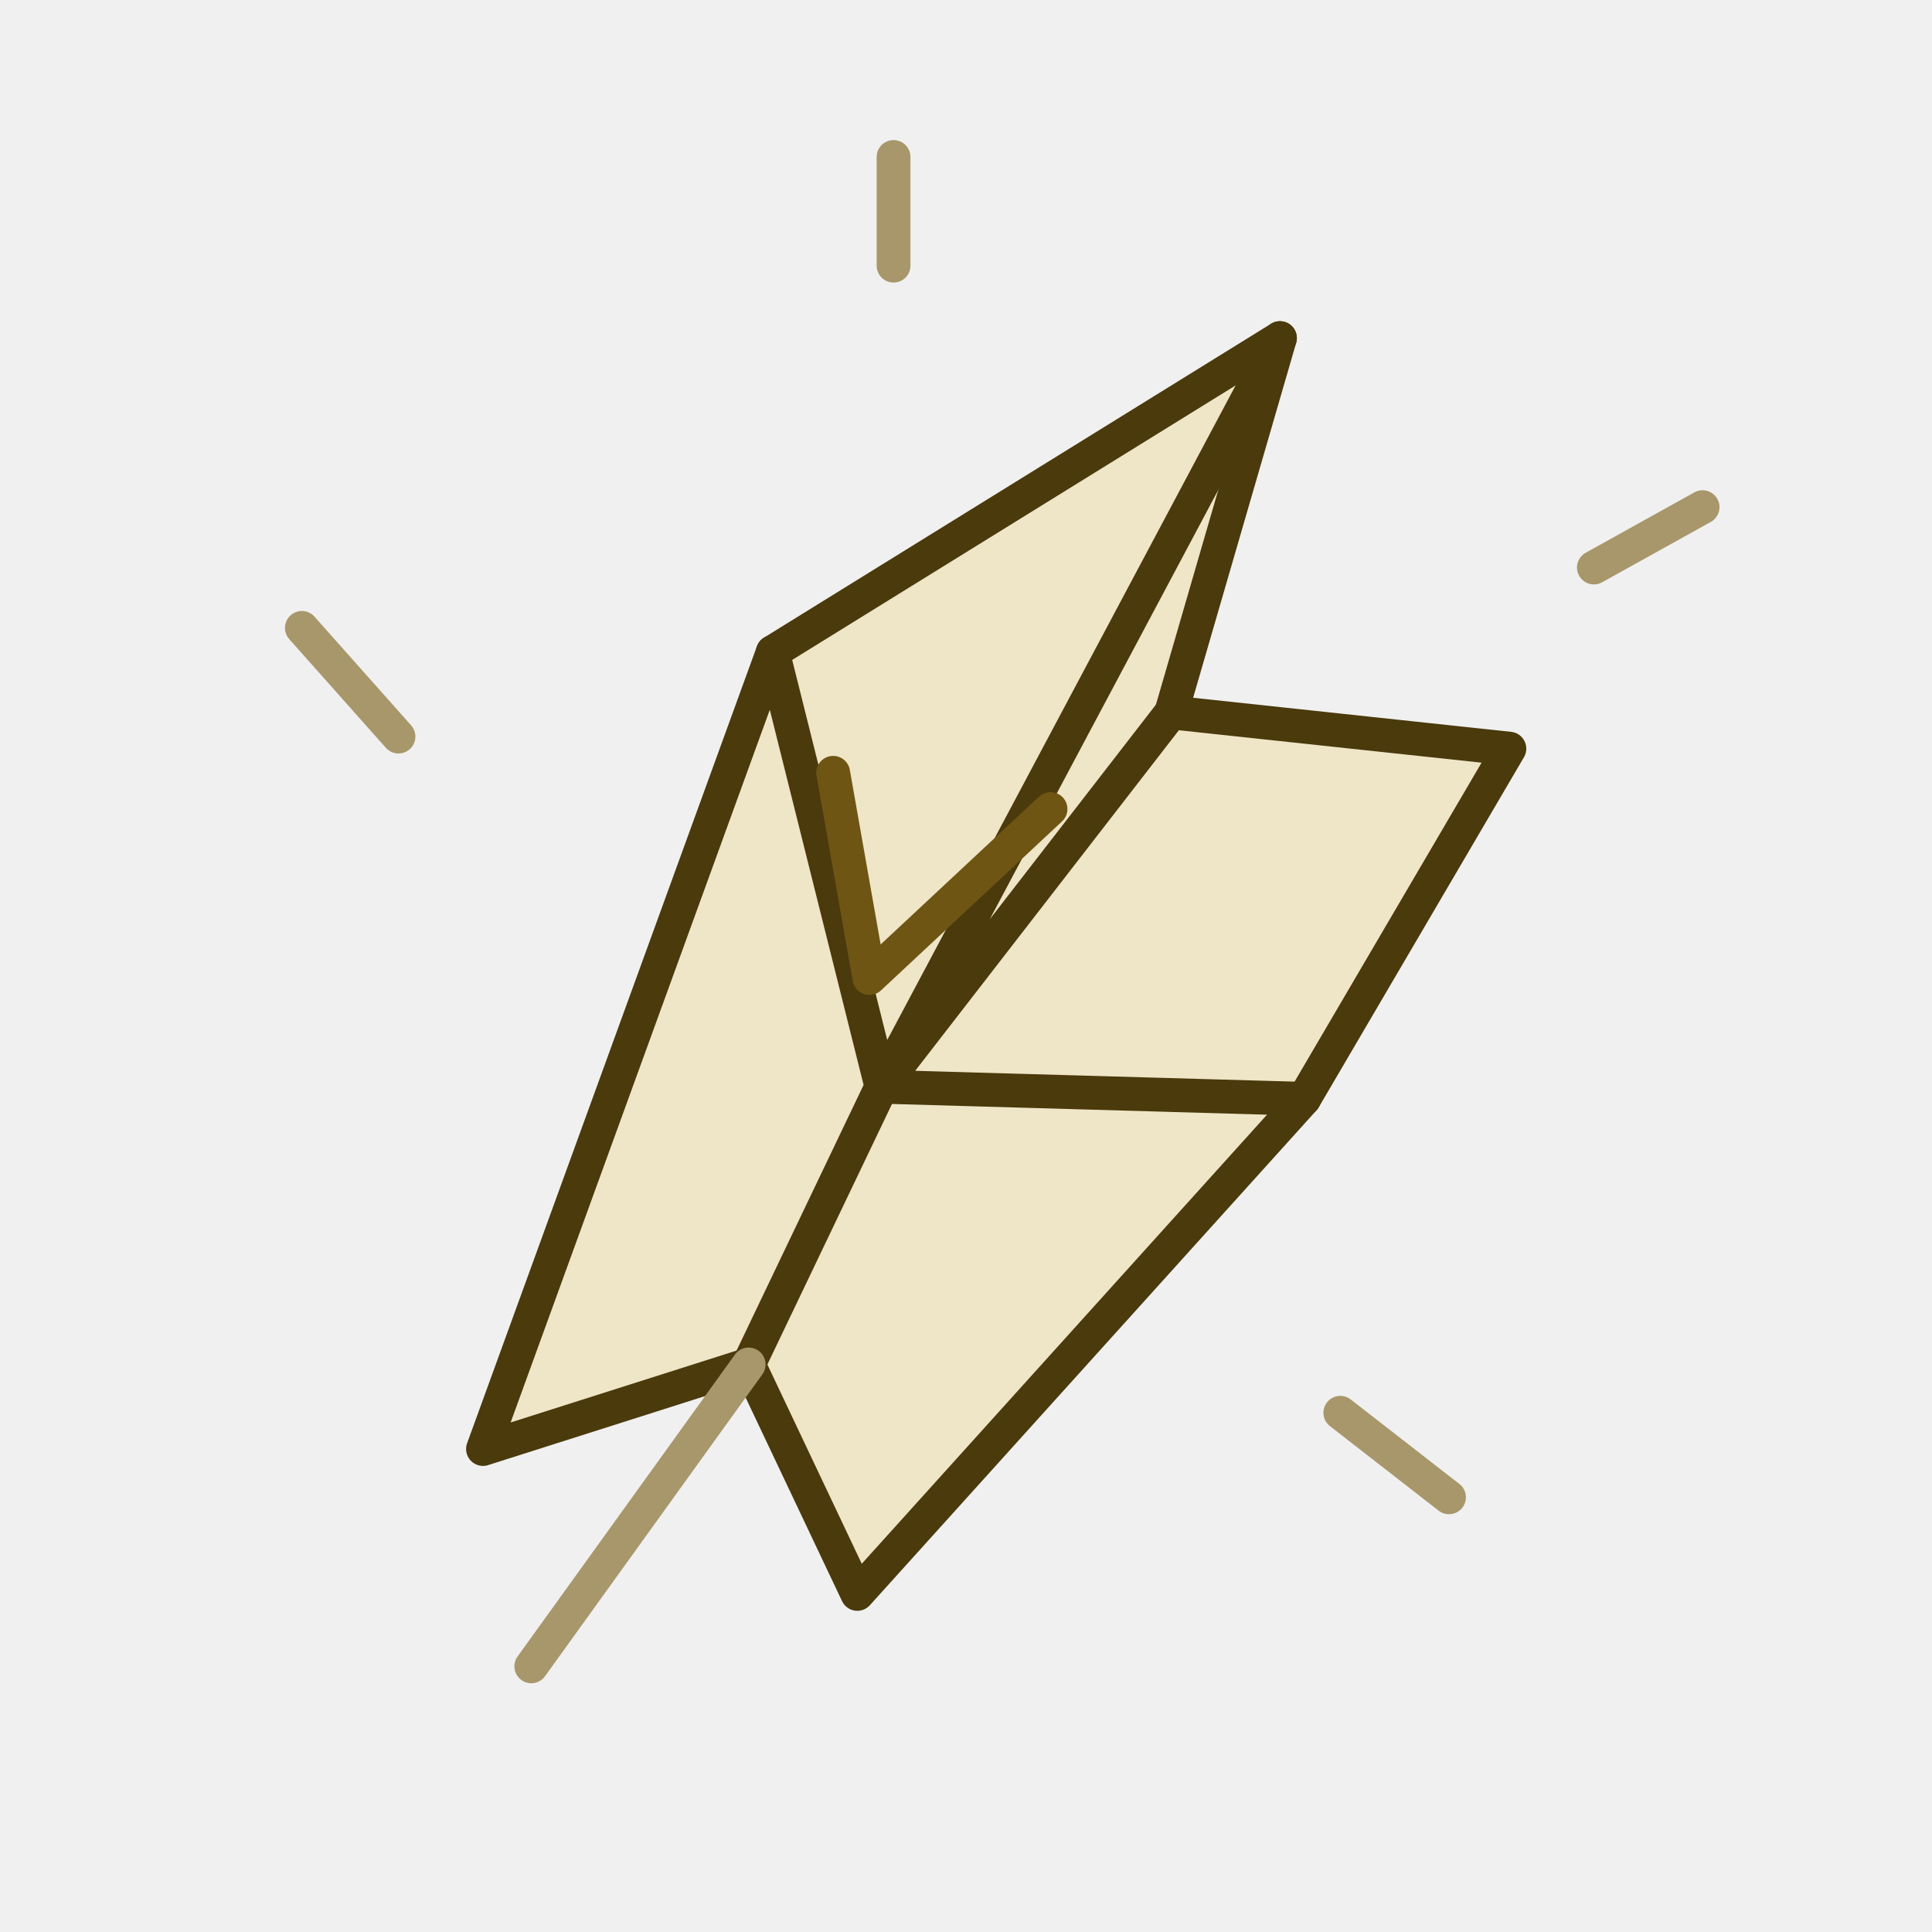
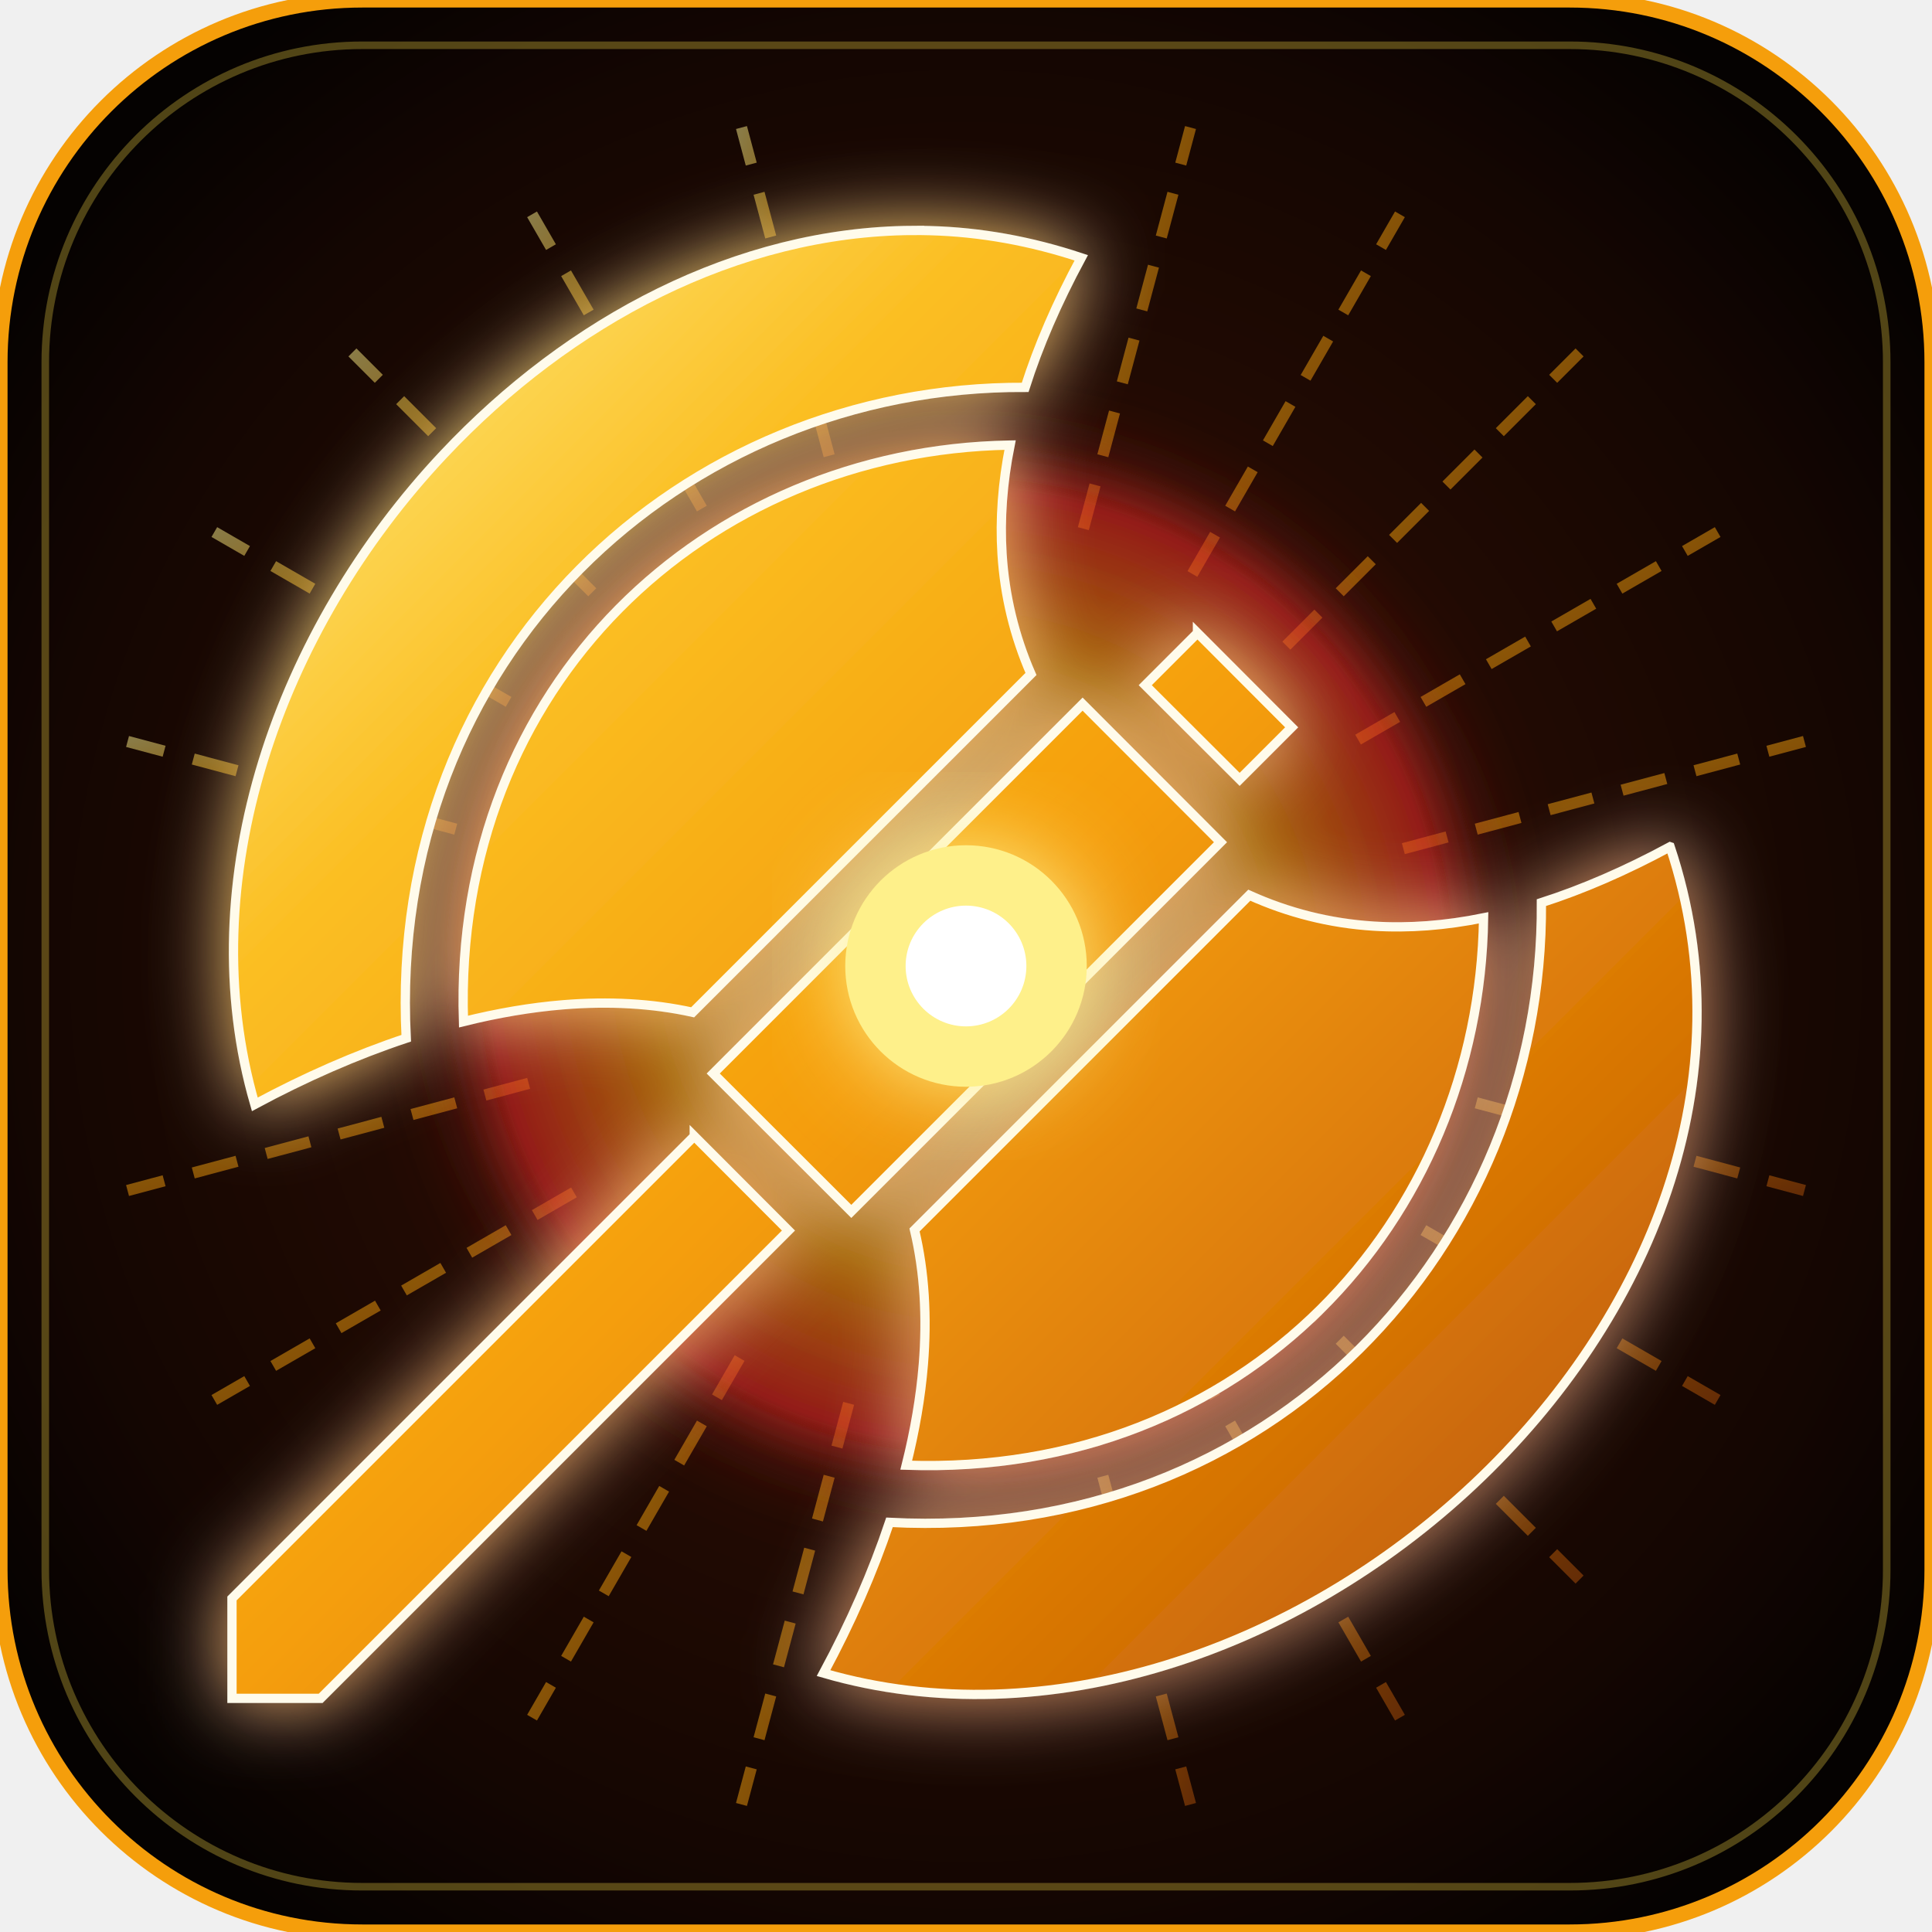
- <svg xmlns="http://www.w3.org/2000/svg" viewBox="0 0 160 160" fill="none" role="img" aria-labelledby="title">
-   <g stroke="#4A3A0C" stroke-width="2.8" stroke-linecap="round" stroke-linejoin="round">
-     <path d="m40 120 24-66 42-26-9 31 28 3-17 29-37 41-9-19Z" fill="#EFE6C8" />
-     <path d="m64 54 9 36 24-31M73 90l-11 23m11-23 35 1M73 90l33-62" />
-     <path d="m44 138 18-25M33 61l-8-9m86 65 9 7M74 22v-9m58 34 9-5" stroke="#A8976B" />
-     <path d="m69 64 3 17 15-14" stroke="#6E5514" />
+ <svg xmlns="http://www.w3.org/2000/svg" viewBox="0 0 512 512" width="100%" height="100%">
+   <defs>
+     <radialGradient id="solarBg" cx="50%" cy="50%" r="60%">
+       <stop offset="0%" stop-color="#451A03" />
+       <stop offset="40%" stop-color="#260C03" />
+       <stop offset="80%" stop-color="#140602" />
+       <stop offset="100%" stop-color="#050201" />
+     </radialGradient>
+     <linearGradient id="sunGold" x1="0%" y1="0%" x2="100%" y2="100%">
+       <stop offset="0%" stop-color="#FEF08A" />
+       <stop offset="25%" stop-color="#FBBF24" />
+       <stop offset="50%" stop-color="#F59E0B" />
+       <stop offset="75%" stop-color="#D97706" />
+       <stop offset="100%" stop-color="#B45309" />
+     </linearGradient>
+     <radialGradient id="solarFlare" cx="50%" cy="50%" r="50%">
+       <stop offset="0%" stop-color="#FFFFFF" />
+       <stop offset="25%" stop-color="#FEF08A" />
+       <stop offset="60%" stop-color="#F59E0B" />
+       <stop offset="90%" stop-color="#DC2626" />
+       <stop offset="100%" stop-color="#7F1D1D" stop-opacity="0" />
+     </radialGradient>
+     <filter id="solarGlow" x="-30%" y="-30%" width="160%" height="160%">
+       <feGaussianBlur stdDeviation="12" result="blur" />
+       <feComposite in="SourceGraphic" in2="blur" operator="over" />
+     </filter>
+   </defs>
+   <rect width="512" height="512" rx="96" fill="url(#solarBg)" stroke="#F59E0B" stroke-width="4" />
+   <rect x="12" y="12" width="488" height="488" rx="84" fill="none" stroke="#FDE047" stroke-opacity="0.3" stroke-width="2" />
+   <g stroke="url(#sunGold)" stroke-width="3" opacity="0.5">
+     <line x1="376.0" y1="256.0" x2="486.0" y2="256.0" stroke-dasharray="12 8" />
+     <line x1="371.9" y1="287.1" x2="478.2" y2="315.5" stroke-dasharray="12 8" />
+     <line x1="359.9" y1="316.0" x2="455.2" y2="371.0" stroke-dasharray="12 8" />
+     <line x1="340.9" y1="340.9" x2="418.6" y2="418.6" stroke-dasharray="12 8" />
+     <line x1="316.0" y1="359.9" x2="371.0" y2="455.2" stroke-dasharray="12 8" />
+     <line x1="287.1" y1="371.9" x2="315.5" y2="478.2" stroke-dasharray="12 8" />
+     <line x1="256.0" y1="376.0" x2="256.0" y2="486.0" stroke-dasharray="12 8" />
+     <line x1="224.9" y1="371.9" x2="196.5" y2="478.2" stroke-dasharray="12 8" />
+     <line x1="196.0" y1="359.9" x2="141.0" y2="455.2" stroke-dasharray="12 8" />
+     <line x1="171.1" y1="340.9" x2="93.4" y2="418.6" stroke-dasharray="12 8" />
+     <line x1="152.1" y1="316.0" x2="56.8" y2="371.0" stroke-dasharray="12 8" />
+     <line x1="140.1" y1="287.1" x2="33.8" y2="315.5" stroke-dasharray="12 8" />
+     <line x1="136.0" y1="256.0" x2="26.0" y2="256.0" stroke-dasharray="12 8" />
+     <line x1="140.1" y1="224.9" x2="33.8" y2="196.5" stroke-dasharray="12 8" />
+     <line x1="152.1" y1="196.0" x2="56.8" y2="141.0" stroke-dasharray="12 8" />
+     <line x1="171.1" y1="171.1" x2="93.4" y2="93.4" stroke-dasharray="12 8" />
+     <line x1="196.0" y1="152.1" x2="141.0" y2="56.8" stroke-dasharray="12 8" />
+     <line x1="224.9" y1="140.1" x2="196.5" y2="33.8" stroke-dasharray="12 8" />
+     <line x1="256.0" y1="136.0" x2="256.0" y2="26.0" stroke-dasharray="12 8" />
+     <line x1="287.1" y1="140.1" x2="315.5" y2="33.8" stroke-dasharray="12 8" />
+     <line x1="316.0" y1="152.1" x2="371.0" y2="56.8" stroke-dasharray="12 8" />
+     <line x1="340.9" y1="171.1" x2="418.6" y2="93.4" stroke-dasharray="12 8" />
+     <line x1="359.9" y1="196.0" x2="455.2" y2="141.0" stroke-dasharray="12 8" />
+     <line x1="371.9" y1="224.9" x2="478.2" y2="196.5" stroke-dasharray="12 8" />
  </g>
+   <circle cx="256" cy="256" r="140" fill="url(#solarFlare)" opacity="0.6" filter="url(#solarGlow)" />
+   <g transform="translate(45, 45) scale(0.82)" filter="url(#solarGlow)">
+     <path d="M240.094 19.594c-56.69.364-110.882 29.054-151.594 72.344-53.428 56.81-81.948 137.907-61.03 210.093 16.33-8.797 32.757-15.987 48.936-21.374-6.327-123.16 89.247-210.922 200.03-210.344 4.255-13.365 10.268-27.308 18.127-41.874-16.323-5.43-32.736-8.36-48.97-8.782-1.833-.047-3.67-.074-5.5-.062zM271.28 88.97c-97.556 1.745-179.913 77.1-176.373 186.31 10.986-2.73 21.788-4.582 32.28-5.436 14.59-1.187 28.69-.463 41.783 2.437L278.312 162.94a114.81 114.81 0 0 1-9.344-38.75c-.716-11.256.14-22.983 2.592-35.22-.093.002-.187 0-.28 0zm60.845 60.718-16.875 16.875L345.75 197l16.813-16.813-30.438-30.5zm-37.125 23L175.625 292.063l44.625 44.562 119.313-119.313L295 172.688zm189.875 46.093c-14.466 7.808-28.318 13.807-41.594 18.064.75 111.013-87.243 206.8-210.686 200.28-5.39 16.104-12.552 32.462-21.313 48.72 72.19 20.922 153.313-7.6 210.126-61.03 57.045-53.65 88.516-130.72 63.47-206.033zm-136 15.657L240.687 342.625c3.23 13.563 4.086 28.245 2.844 43.47-.862 10.58-2.752 21.476-5.53 32.56 109.585 3.718 185.128-79.008 186.594-176.905-12.342 2.506-24.16 3.403-35.5 2.688-14.287-.9-27.698-4.347-40.22-10zM169.5 312.313 20.094 461.72V494H48.75l151.188-151.188-30.438-30.5z" fill="url(#sunGold)" stroke="#FFFBEB" stroke-width="3" />
+   </g>
+   <circle cx="256" cy="256" r="32" fill="#FEF08A" filter="url(#solarGlow)" />
+   <circle cx="256" cy="256" r="16" fill="#FFFFFF" />
</svg>
